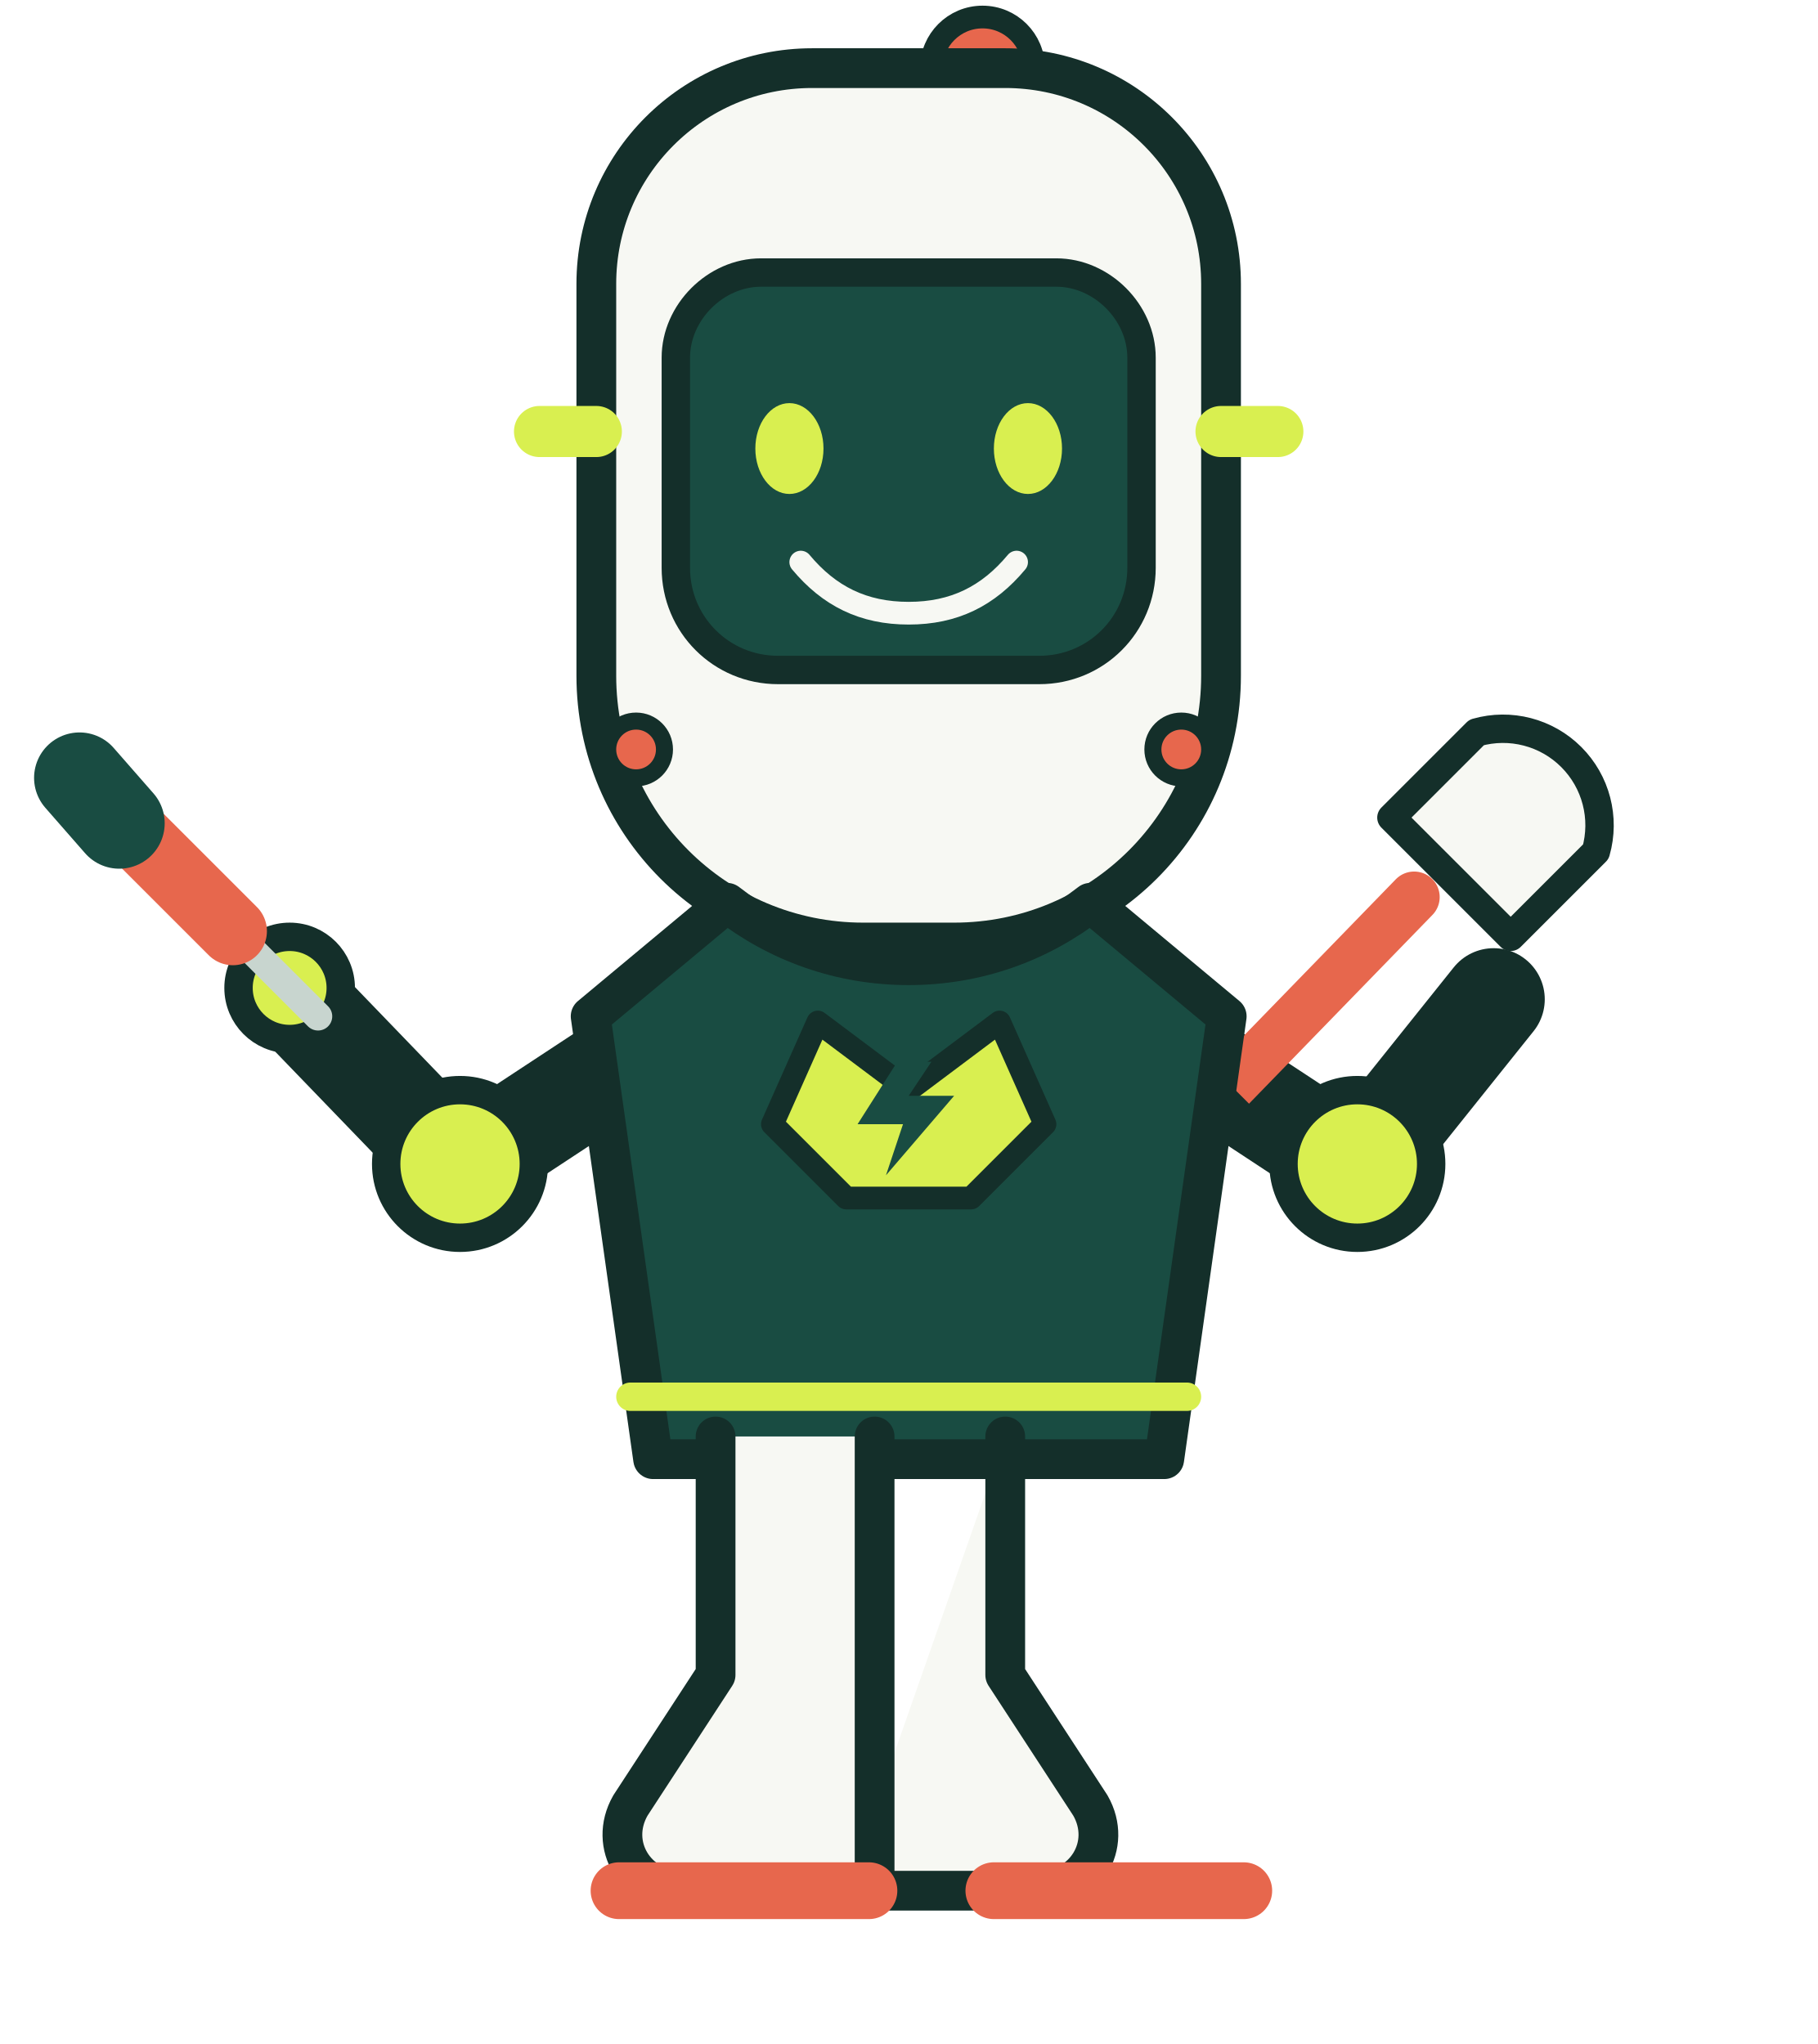
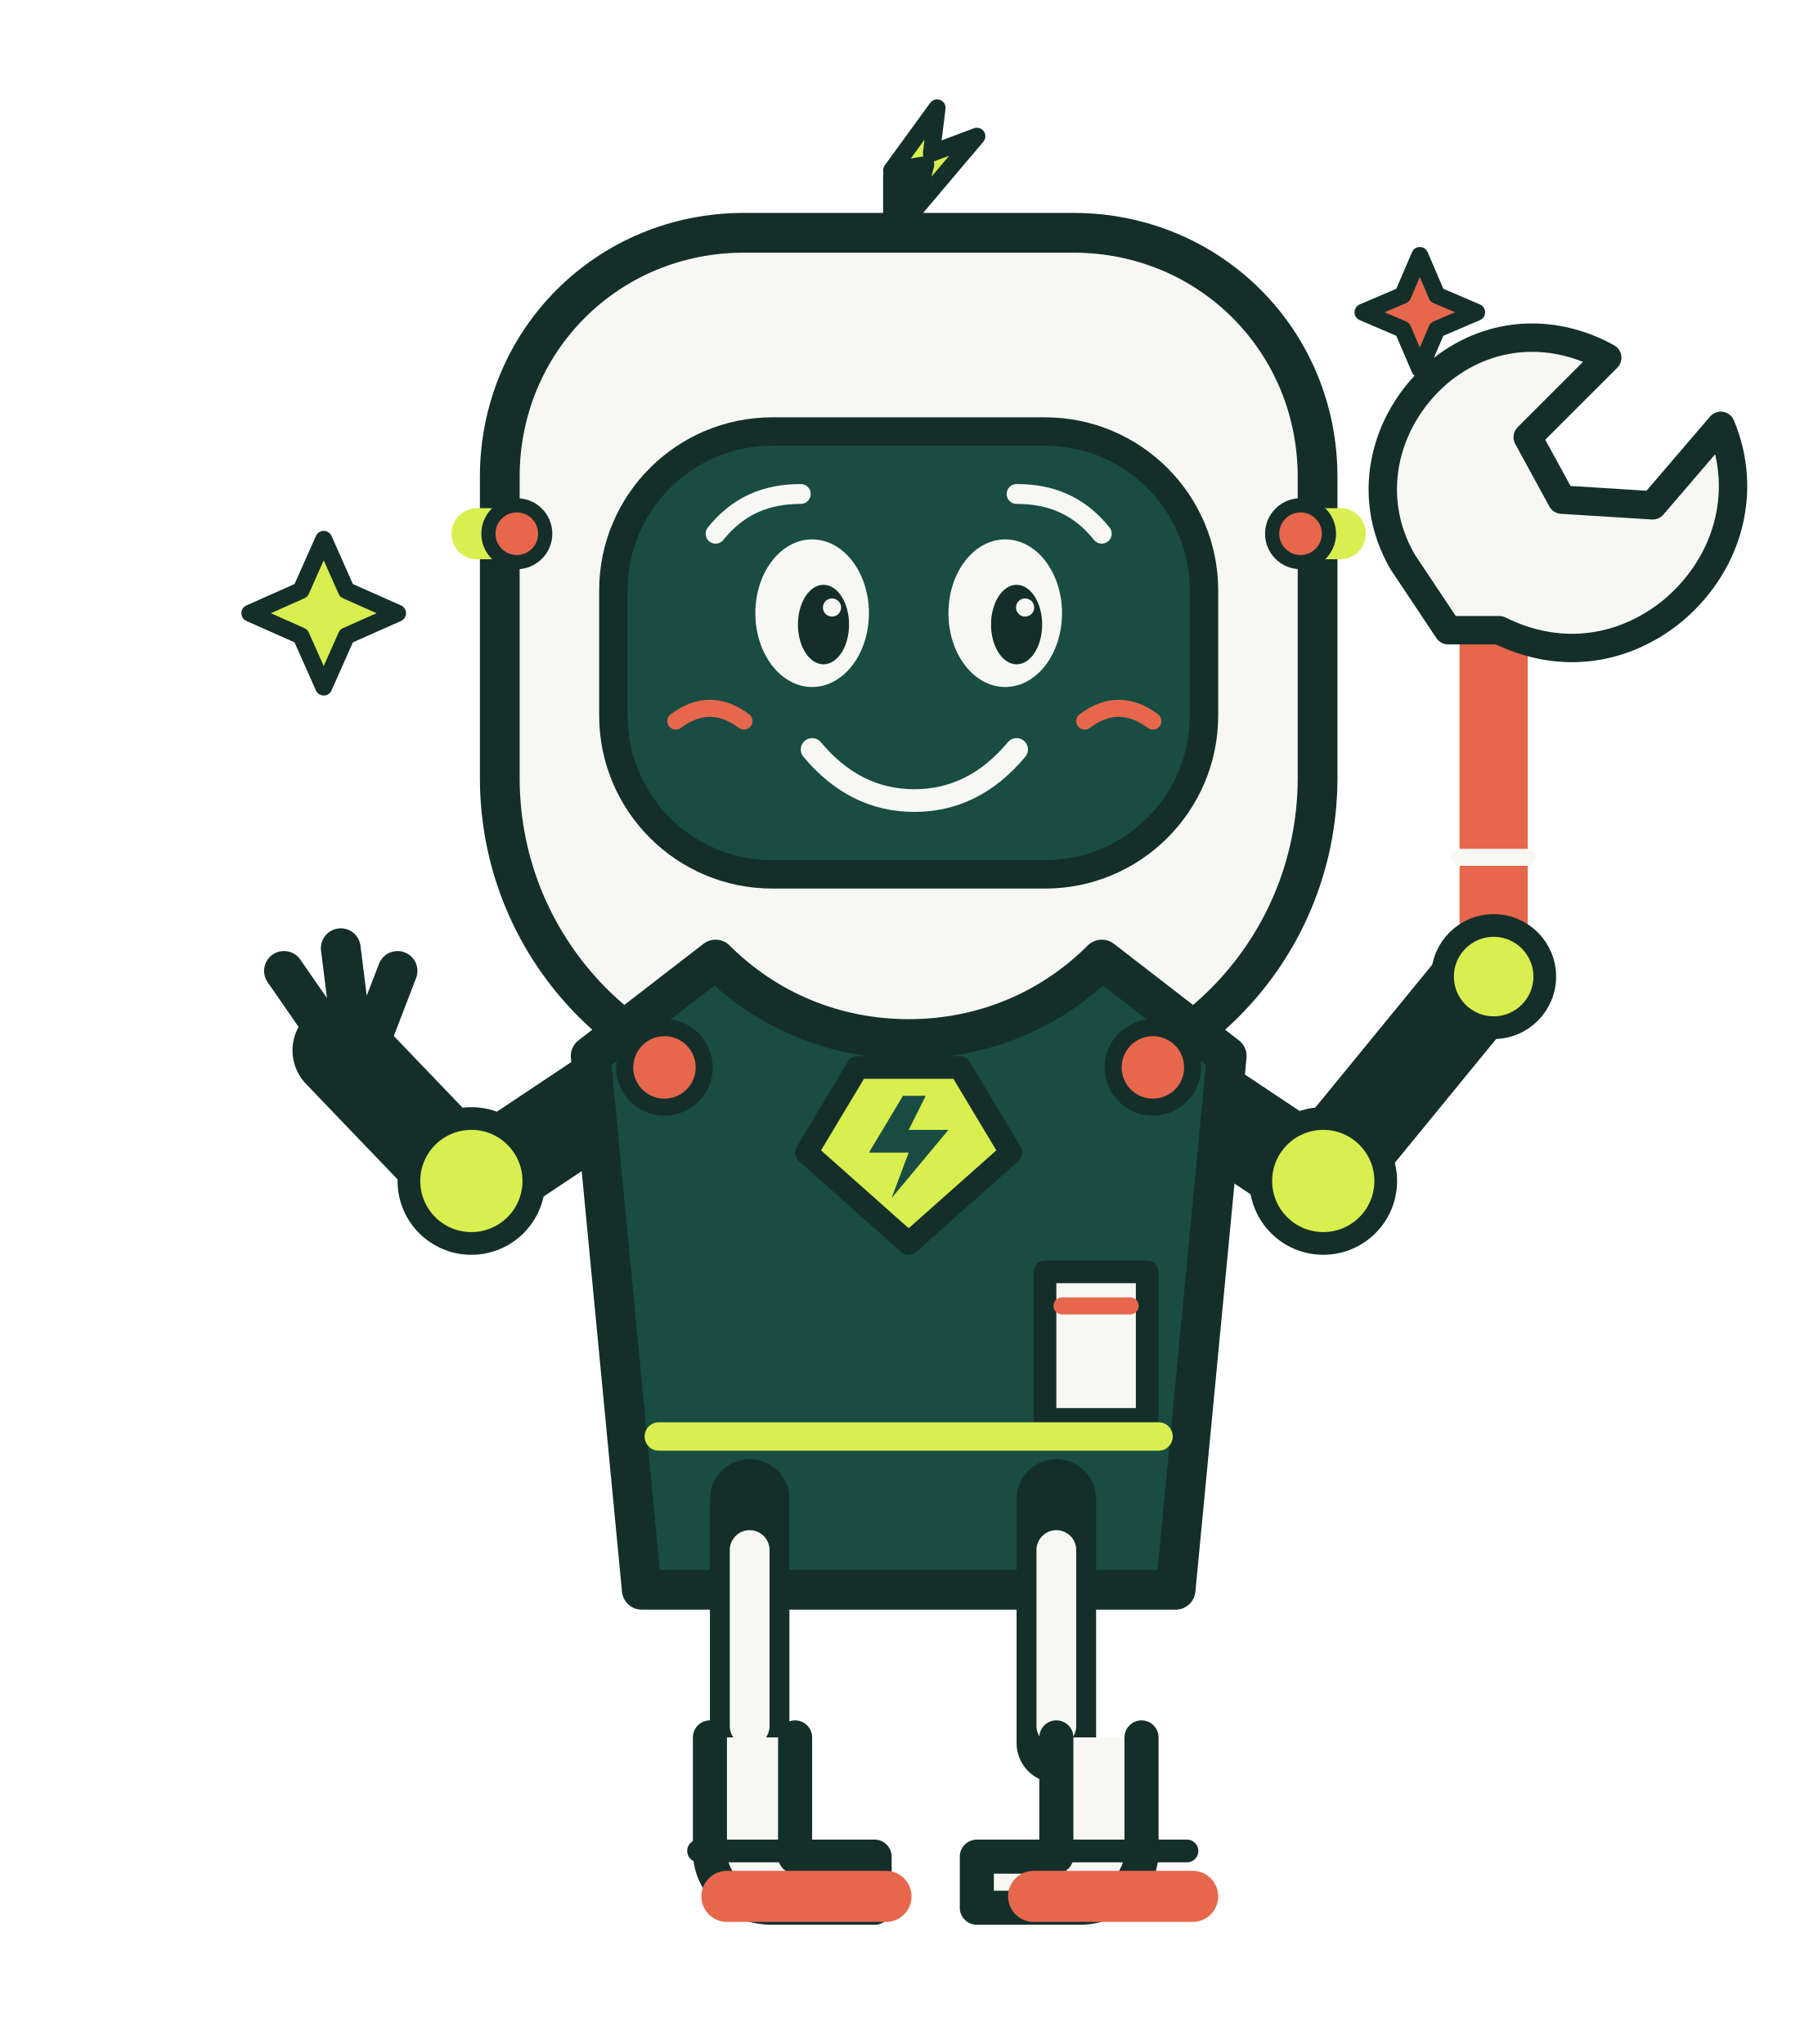
<svg xmlns="http://www.w3.org/2000/svg" viewBox="0 0 320 360" fill="none" role="img" aria-labelledby="title desc">
  <g stroke="#142F2A" stroke-linecap="round" stroke-linejoin="round">
-     <path d="M158 40V25" stroke-width="8" />
-     <path d="M158 23l11-9" stroke="#D9EF50" stroke-width="9" />
-     <circle cx="173" cy="12" r="9" fill="#E7674D" stroke-width="4" />
-     <path d="M105 50c0-21 17-38 38-38h34c21 0 38 17 38 38v69c0 26-21 47-47 47h-16c-26 0-47-21-47-47V50Z" fill="#F7F8F3" stroke-width="7" />
-     <path d="M95 76h10m110 0h10" stroke="#D9EF50" stroke-width="9" />
-     <path d="M119 63c0-8 7-15 15-15h52c8 0 15 7 15 15v37c0 10-8 18-18 18h-46c-10 0-18-8-18-18V63Z" fill="#194C42" stroke-width="5" />
-     <ellipse cx="139" cy="79" rx="6" ry="8" fill="#D9EF50" stroke="none" />
-     <ellipse cx="181" cy="79" rx="6" ry="8" fill="#D9EF50" stroke="none" />
-     <path d="M141 99c5 6 11 9 19 9s14-3 19-9" stroke="#F7F8F3" stroke-width="4" />
-     <circle cx="112" cy="132" r="5" fill="#E7674D" stroke-width="3" />
-     <circle cx="208" cy="132" r="5" fill="#E7674D" stroke-width="3" />
-     <path d="M119 181 81 206 54 178" stroke-width="18" />
-     <circle cx="81" cy="205" r="13" fill="#D9EF50" stroke-width="5" />
-     <circle cx="51" cy="174" r="9" fill="#D9EF50" stroke-width="5" />
-     <path d="m56 179-6-6-9-9" stroke="#C8D5CF" stroke-width="5" />
-     <path d="m41 164-19-19" stroke="#E7674D" stroke-width="12" />
-     <path d="m21 145-7-8" stroke="#194C42" stroke-width="16" />
-     <path d="M201 181 239 206 263 176" stroke-width="18" />
-     <circle cx="239" cy="205" r="13" fill="#D9EF50" stroke-width="5" />
-     <path d="m266 165 15-15a17 17 0 0 0-21-21l-15 15 21 21Z" fill="#F7F8F3" stroke-width="5" />
-     <path d="m249 158-34 35" stroke="#E7674D" stroke-width="9" />
-     <path d="m210 188 11 11" stroke-width="5" />
-     <path d="M128 159c9 7 20 11 32 11s23-4 32-11l24 20-11 78H115l-11-78 24-20Z" fill="#194C42" stroke-width="7" />
-     <path d="m144 180 16 12 16-12 8 18-13 13h-22l-13-13 8-18Z" fill="#D9EF50" stroke-width="4" />
-     <path d="m158 187-7 11h8l-3 9 12-14h-8l4-6" fill="#194C42" stroke="none" />
-     <path d="M126 253v42l-15 23c-4 7 1 15 9 15h34v-80m23 0v42l15 23c4 7-1 15-9 15h-34" fill="#F7F8F3" stroke-width="7" />
-     <path d="M109 333h44m22 0h44" stroke="#E7674D" stroke-width="10" />
-     <path d="M111 246h98" stroke="#D9EF50" stroke-width="5" />
+     <path d="m57 95 4 9 9 4-9 4-4 9-4-9-9-4 9-4 4-9Z" fill="#D9EF50" stroke-width="3" />
+     <path d="m250 45 3 7 7 3-7 3-3 7-3-7-7-3 7-3 3-7Z" fill="#E7674D" stroke-width="3" />
+     <path d="M159 45V31" stroke-width="7" />
+     <path d="m157 30 8-11-1 8 8-3-11 13 2-8-6 1Z" fill="#D9EF50" stroke-width="3" />
+     <path d="M88 84c0-24 19-43 43-43h58c24 0 43 19 43 43v53c0 31-25 56-56 56h-32c-31 0-56-25-56-56V84Z" fill="#F7F8F3" stroke-width="7" />
+     <path d="M84 94h7m138 0h7" stroke="#D9EF50" stroke-width="9" />
+     <circle cx="91" cy="94" r="5" fill="#E7674D" stroke-width="2.5" />
+     <circle cx="229" cy="94" r="5" fill="#E7674D" stroke-width="2.5" />
+     <rect x="108" y="76" width="104" height="78" rx="28" fill="#194C42" stroke-width="5" />
+     <g id="vitni-face-features">
+       <g id="vitni-eyes-open">
+         <path d="M126 94c4-5 9-7 15-7m38 0c6 0 11 2 15 7" stroke="#F7F8F3" stroke-width="3.5" />
+         <ellipse cx="143" cy="108" rx="10" ry="13" fill="#F7F8F3" stroke="none" />
+         <ellipse cx="177" cy="108" rx="10" ry="13" fill="#F7F8F3" stroke="none" />
+         <ellipse cx="145" cy="110" rx="4.5" ry="7" fill="#142F2A" stroke="none" />
+         <ellipse cx="179" cy="110" rx="4.5" ry="7" fill="#142F2A" stroke="none" />
+         <circle cx="146.5" cy="107" r="1.6" fill="#F7F8F3" stroke="none" />
+         <circle cx="180.5" cy="107" r="1.6" fill="#F7F8F3" stroke="none" />
+       </g>
+       <path d="M143 132c5 6 11 9 18 9s13-3 18-9" stroke="#F7F8F3" stroke-width="4" />
+       <path d="M119 127c4-3 8-3 12 0m60 0c4-3 8-3 12 0" stroke="#E7674D" stroke-width="3" />
+     </g>
+     <path d="m116 187-33 22-23-24" stroke-width="17" />
+     <path d="m59 184-9-13m12 12-2-16m5 17 5-13" stroke-width="7" />
+     <circle cx="83" cy="208" r="11" fill="#D9EF50" stroke-width="4" />
+     <path d="M202 188 232 208 259 175" stroke-width="17" />
+     <circle cx="233" cy="208" r="11" fill="#D9EF50" stroke-width="4" />
+     <g id="vitni-wrench">
+       <path d="M263 171V112" stroke="#E7674D" stroke-width="12" />
+       <path d="M255 111 247 99c-7-12-3-26 7-34 9-7 20-7 29-2l-14 14 6 11 16 1 12-14c5 12 1 25-9 33-9 7-20 8-30 3Z" fill="#F7F8F3" stroke-width="5" />
+       <path d="M257 151h12" stroke="#F7F8F3" stroke-width="3" />
+     </g>
+     <circle cx="263" cy="172" r="9" fill="#D9EF50" stroke-width="4" />
+     <path d="M126 169c9 9 21 14 34 14s25-5 34-14l22 17-9 94H113l-9-94 22-17Z" fill="#194C42" stroke-width="7" />
+     <path d="M151 188h18l9 15-18 16-18-16 9-15Z" fill="#D9EF50" stroke-width="4" />
+     <path d="m159 193-6 10h7l-3 8 10-12h-7l3-6" fill="#194C42" stroke="none" />
+     <path d="M184 224h18v26h-18z" fill="#F7F8F3" stroke-width="4" />
+     <path d="M187 230h12" stroke="#E7674D" stroke-width="3" />
+     <path d="M116 253h88" stroke="#D9EF50" stroke-width="5" />
+     <circle cx="117" cy="188" r="7" fill="#E7674D" stroke-width="3" />
+     <circle cx="203" cy="188" r="7" fill="#E7674D" stroke-width="3" />
+     <path d="M132 264v43m54-43v43" stroke-width="14" />
+     <path d="M132 273v31m54-31v31" stroke="#F7F8F3" stroke-width="7" />
+     <path d="M125 306v20c0 6 5 10 11 10h18v-9h-14v-21m46 0v21h-14v9h18c6 0 11-4 11-10v-20" fill="#F7F8F3" stroke-width="6" />
+     <path d="M128 334h28m26 0h28" stroke="#E7674D" stroke-width="9" />
+     <path d="M123 326h30m31 0h25" stroke="#142F2A" stroke-width="4" />
  </g>
</svg>
